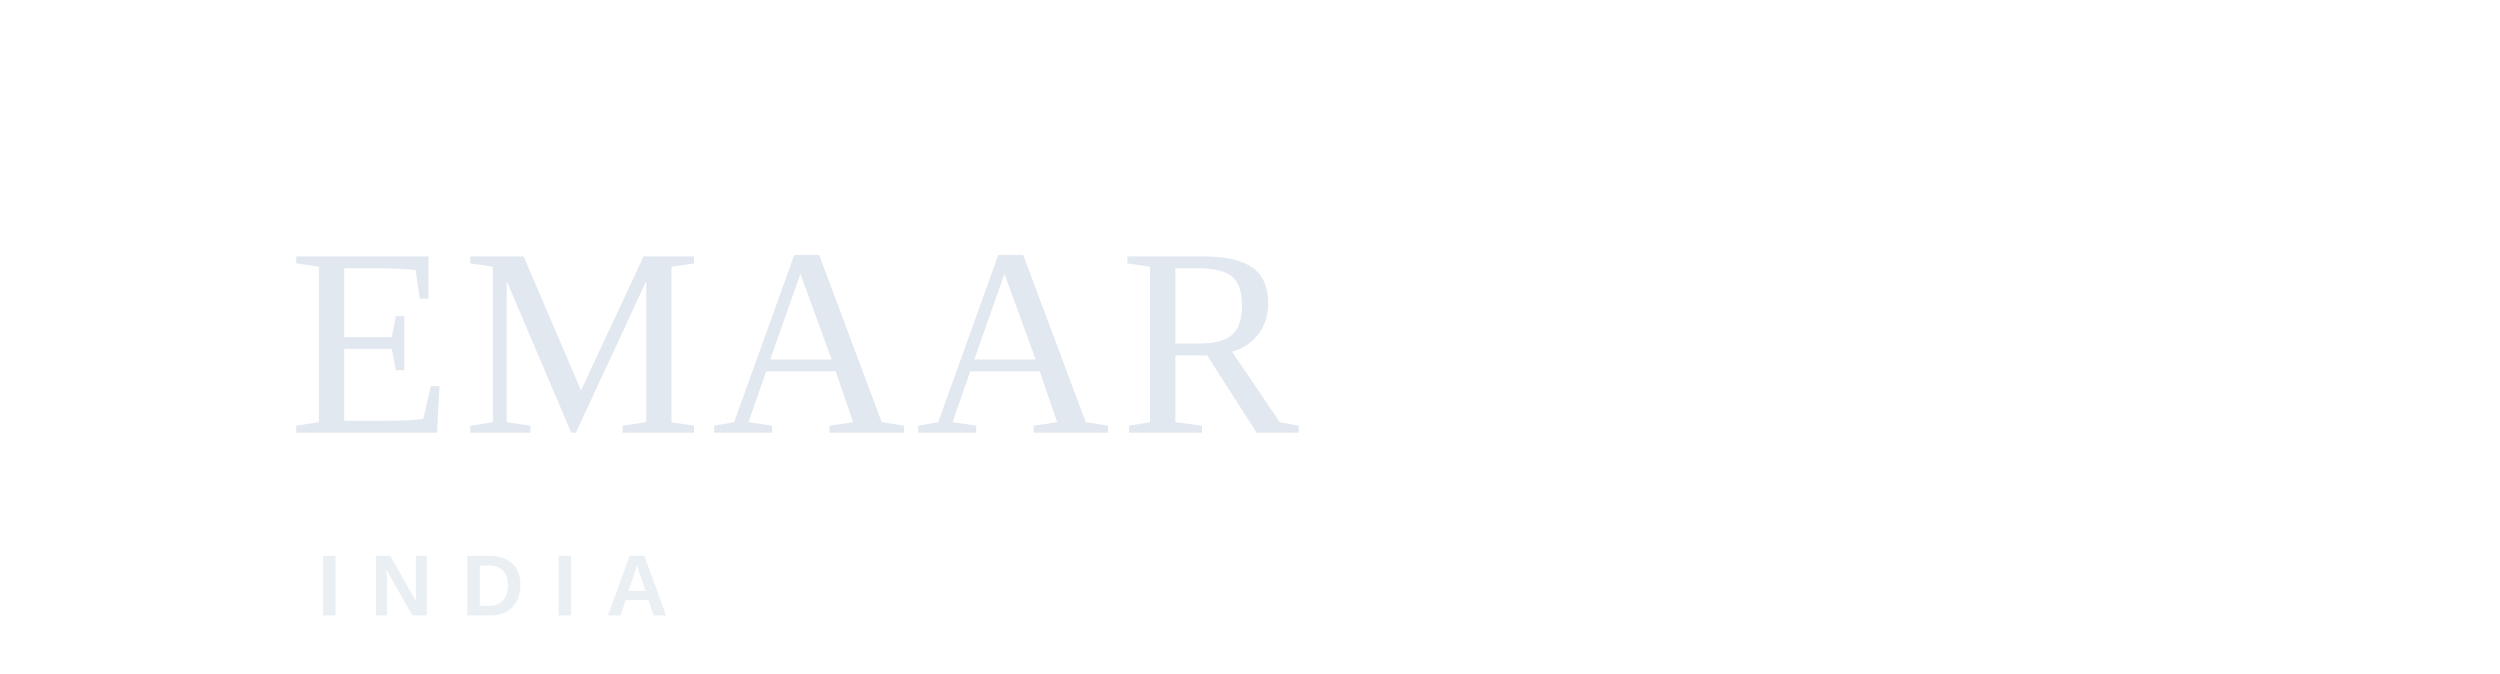
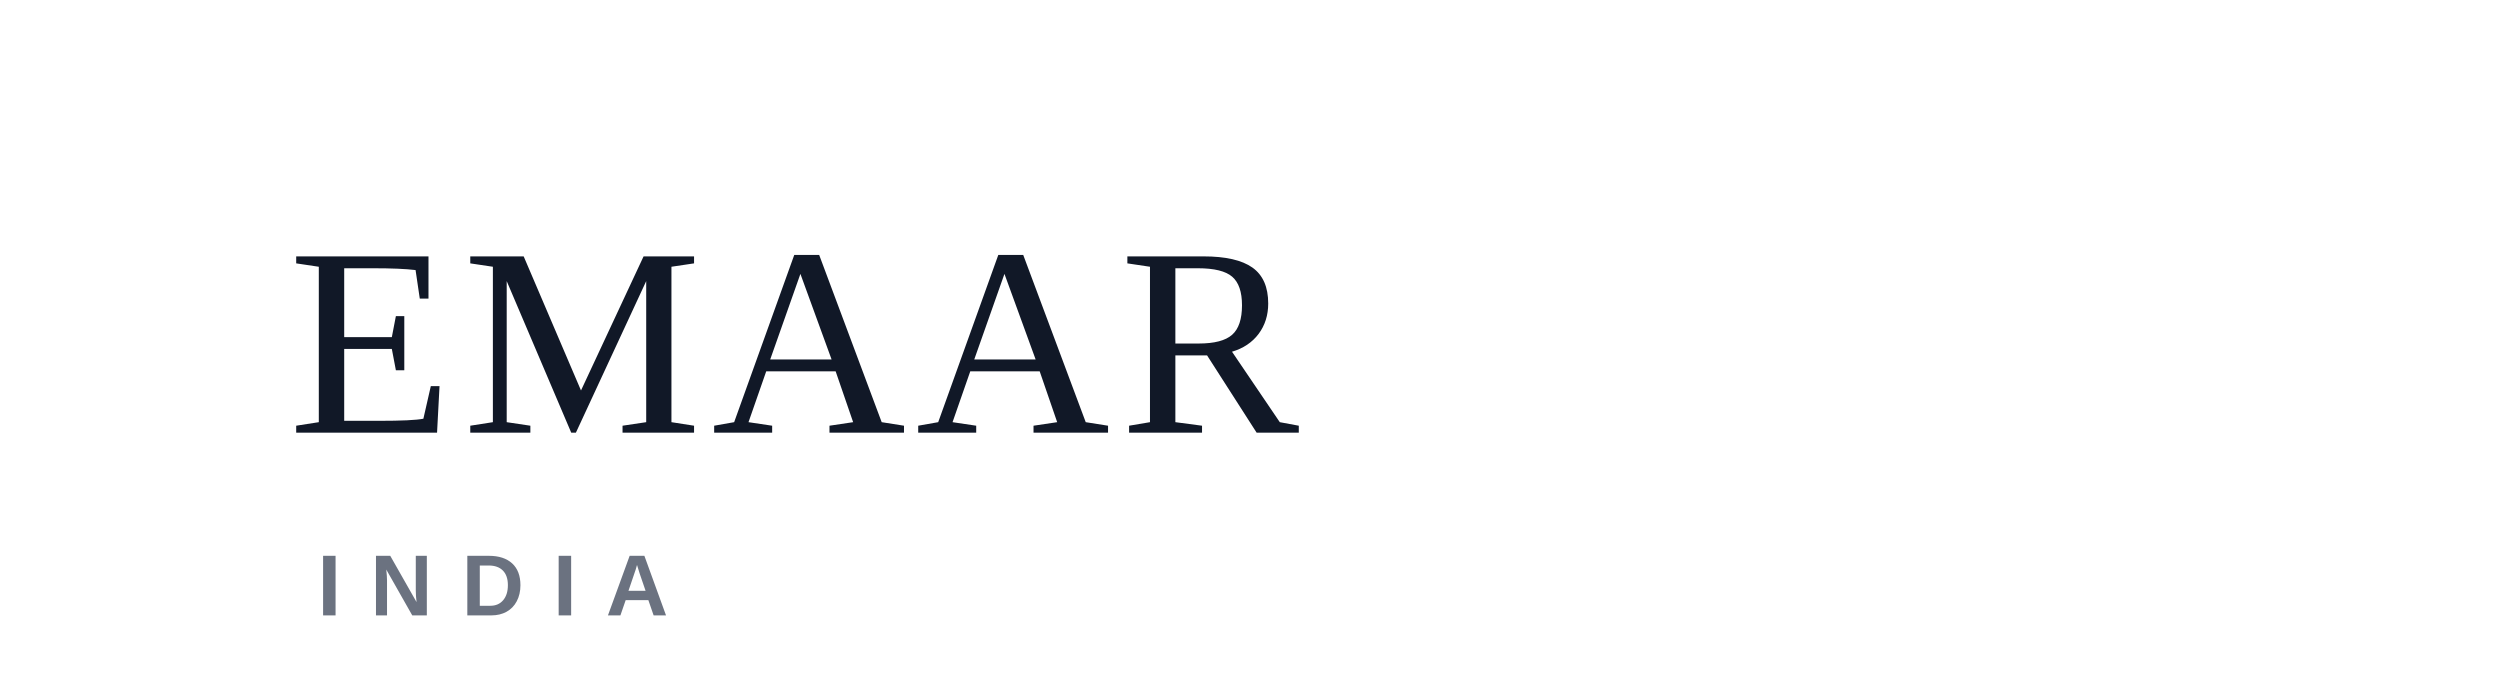
<svg xmlns="http://www.w3.org/2000/svg" width="520" height="140" viewBox="0 0 520 140" role="img" aria-label="EMAAR India">
-   <rect width="520" height="140" fill="transparent" />
  <g transform="translate(60,36)">
-     <text x="0" y="54" fill="#e2e8f0" font-family="Georgia, 'Times New Roman', serif" font-size="56" font-weight="500" letter-spacing="2">EMAAR</text>
-     <text x="6" y="92" fill="rgba(226,232,240,0.7)" font-family="Poppins, Segoe UI, Arial, sans-serif" font-size="18" font-weight="700" letter-spacing="6">INDIA</text>
+     <text x="0" y="54" fill="#111827" font-family="Georgia, 'Times New Roman', serif" font-size="56" font-weight="500" letter-spacing="2">EMAAR</text>
+     <text x="6" y="92" fill="#6B7280" font-family="Poppins, Segoe UI, Arial, sans-serif" font-size="18" font-weight="700" letter-spacing="6">INDIA</text>
  </g>
</svg>
